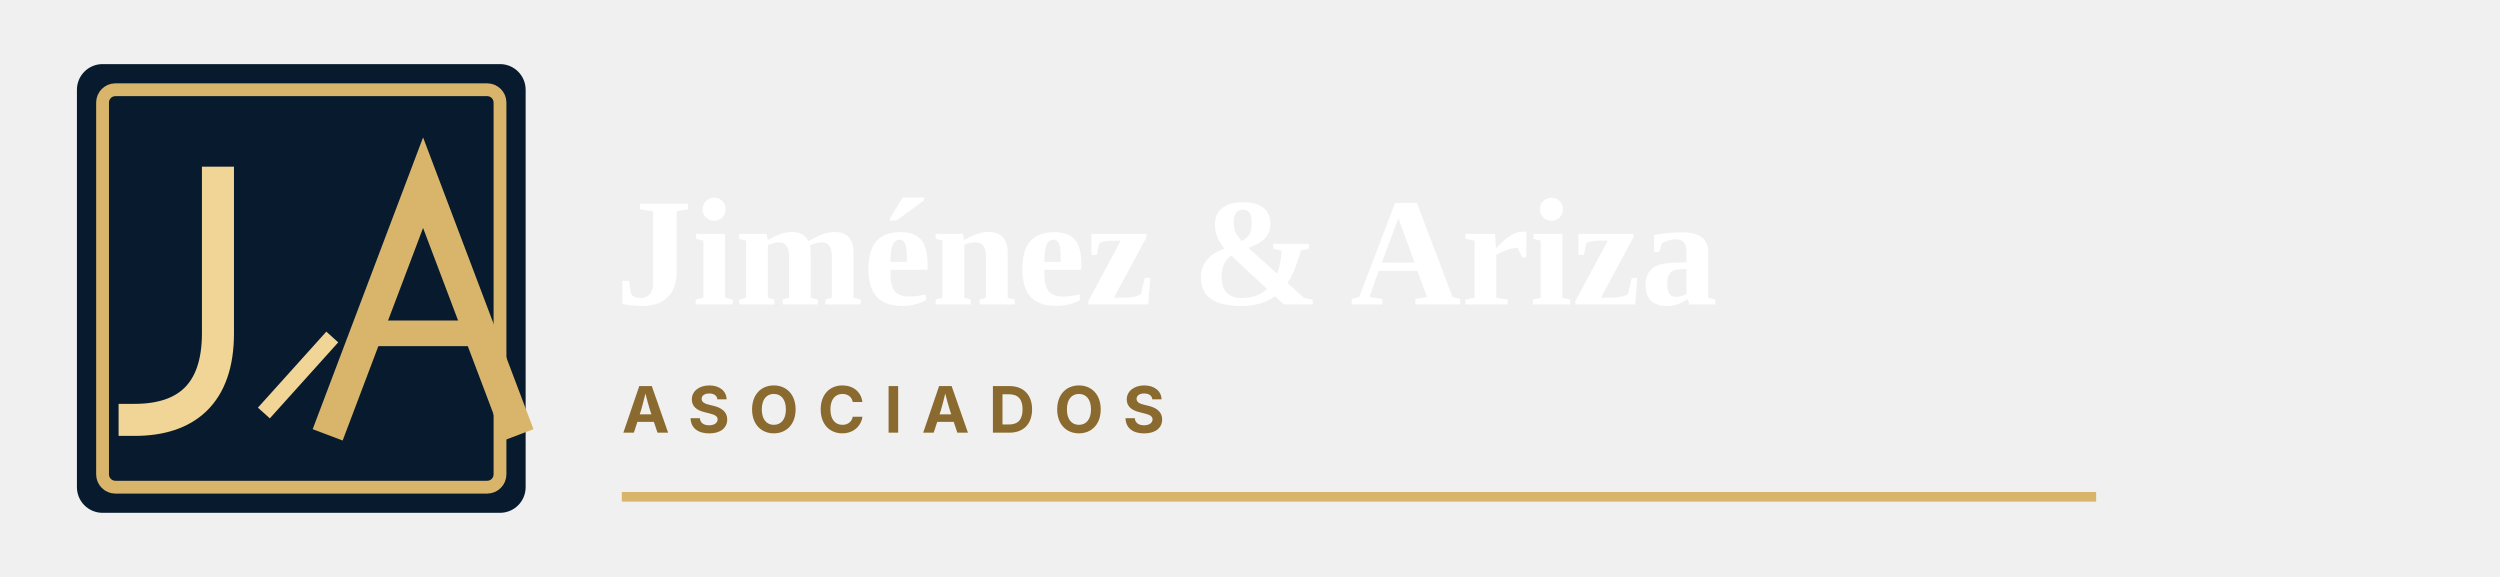
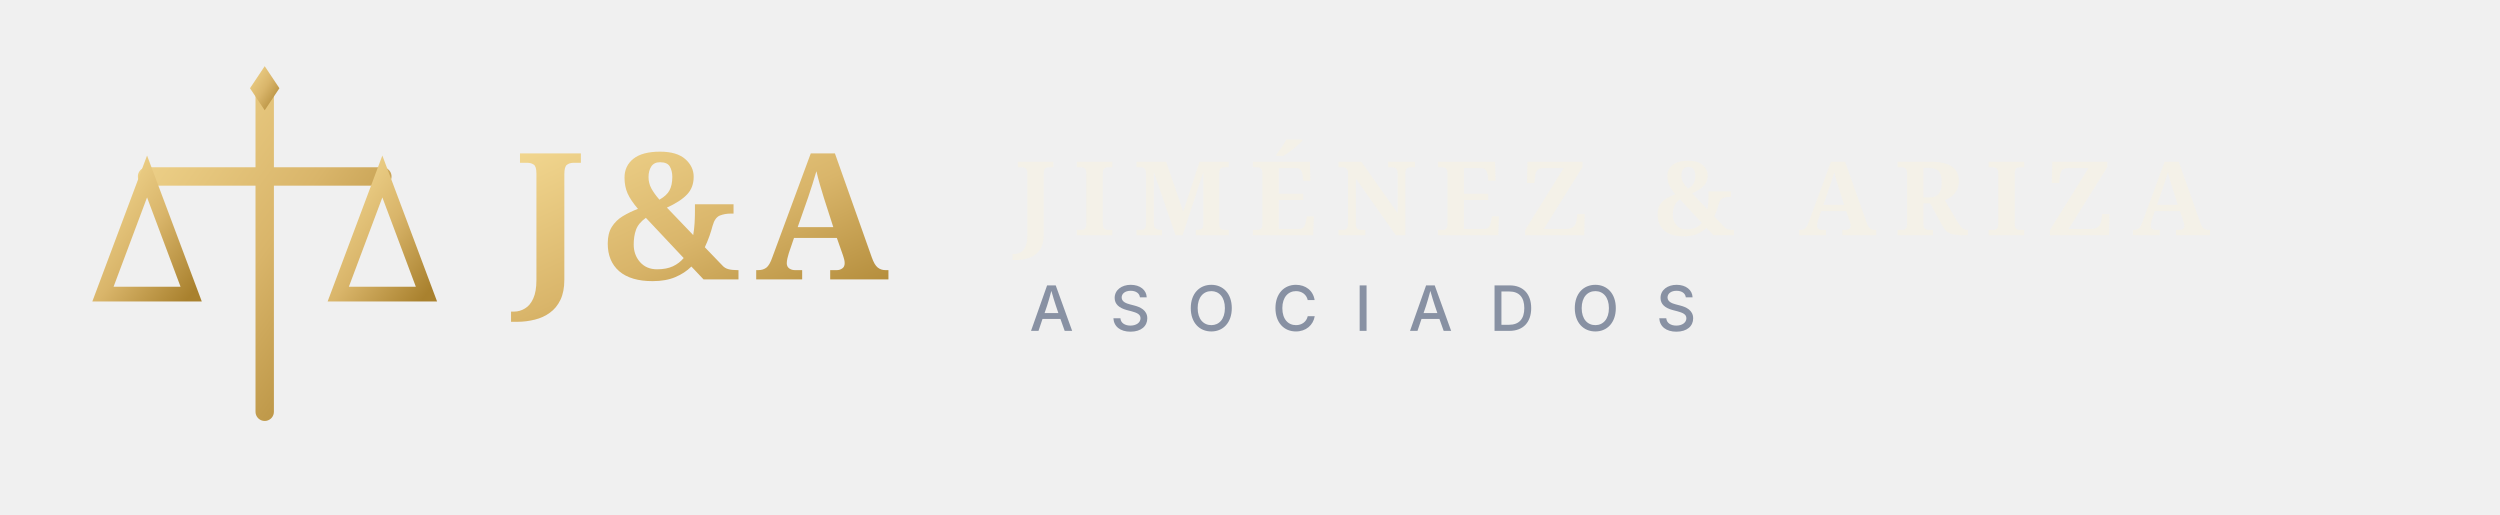
- <svg xmlns="http://www.w3.org/2000/svg" width="780" height="180" viewBox="0 0 780 180" fill="none" role="img" aria-labelledby="title desc">
-   <g transform="translate(24 20)">
-     <rect x="0" y="0" width="140" height="140" rx="8" fill="#071A2E" />
-     <rect x="8" y="8" width="124" height="124" rx="4" stroke="#D8B56B" stroke-width="4" />
-     <path d="M44 37V84C44 103 34 111 18 111" stroke="#F0D596" stroke-width="10" stroke-linecap="square" />
-     <path d="M80 111L108 37L136 111" stroke="#D8B56B" stroke-width="10" stroke-linecap="square" stroke-linejoin="miter" />
-     <path d="M91 84H124" stroke="#D8B56B" stroke-width="8" stroke-linecap="square" />
-     <path d="M60 107L78 87" stroke="#F0D596" stroke-width="5" stroke-linecap="square" />
+ <svg xmlns="http://www.w3.org/2000/svg" viewBox="0 0 340 70" fill="none">
+   <defs>
+     <linearGradient id="goldGrad" x1="0%" y1="0%" x2="100%" y2="100%">
+       <stop offset="0%" stop-color="#f2d790" />
+       <stop offset="50%" stop-color="#d9b56a" />
+       <stop offset="100%" stop-color="#a9812e" />
+     </linearGradient>
+   </defs>
+   <g transform="translate(10, 8)">
+     <path d="M26 4 L26 48 M10 16 L42 16" stroke="url(#goldGrad)" stroke-width="2.5" stroke-linecap="round" />
+     <path d="M10 16 L4 32 L16 32 Z" stroke="url(#goldGrad)" stroke-width="2" fill="none" />
+     <path d="M42 16 L36 32 L48 32 Z" stroke="url(#goldGrad)" stroke-width="2" fill="none" />
+     <path d="M18 48 L34 48" stroke="url(#goldGrad)" stroke-width="2.5" stroke-linecap="round" />
+     <polygon points="26,1 28,4 26,7 24,4" fill="url(#goldGrad)" />
  </g>
-   <g transform="translate(192 43)">
-     <text x="0" y="52" fill="#FFFFFF" font-family="Georgia, 'Times New Roman', serif" font-size="48" font-weight="700">
-       Jiménez &amp; Ariza
-     </text>
-     <text x="2" y="92" fill="#8A6A2E" font-family="Inter, Arial, sans-serif" font-size="20" font-weight="700" letter-spacing="6">
-       ASOCIADOS
-     </text>
-     <path d="M2 112H462" stroke="#D8B56B" stroke-width="3" />
+   <g transform="translate(70, 16)">
+     <text x="0" y="22" font-family="'Source Serif 4', Georgia, serif" font-size="24" font-weight="700" fill="url(#goldGrad)" letter-spacing="2">J&amp;A</text>
+     <text x="68" y="16" font-family="'Source Serif 4', Georgia, serif" font-size="14" font-weight="600" fill="#f4f1e8" letter-spacing="2.5">JIMÉNEZ &amp; ARIZA</text>
+     <text x="70" y="29" font-family="'Inter', sans-serif" font-size="8.5" font-weight="500" fill="#8891a3" letter-spacing="5">ASOCIADOS</text>
  </g>
</svg>
